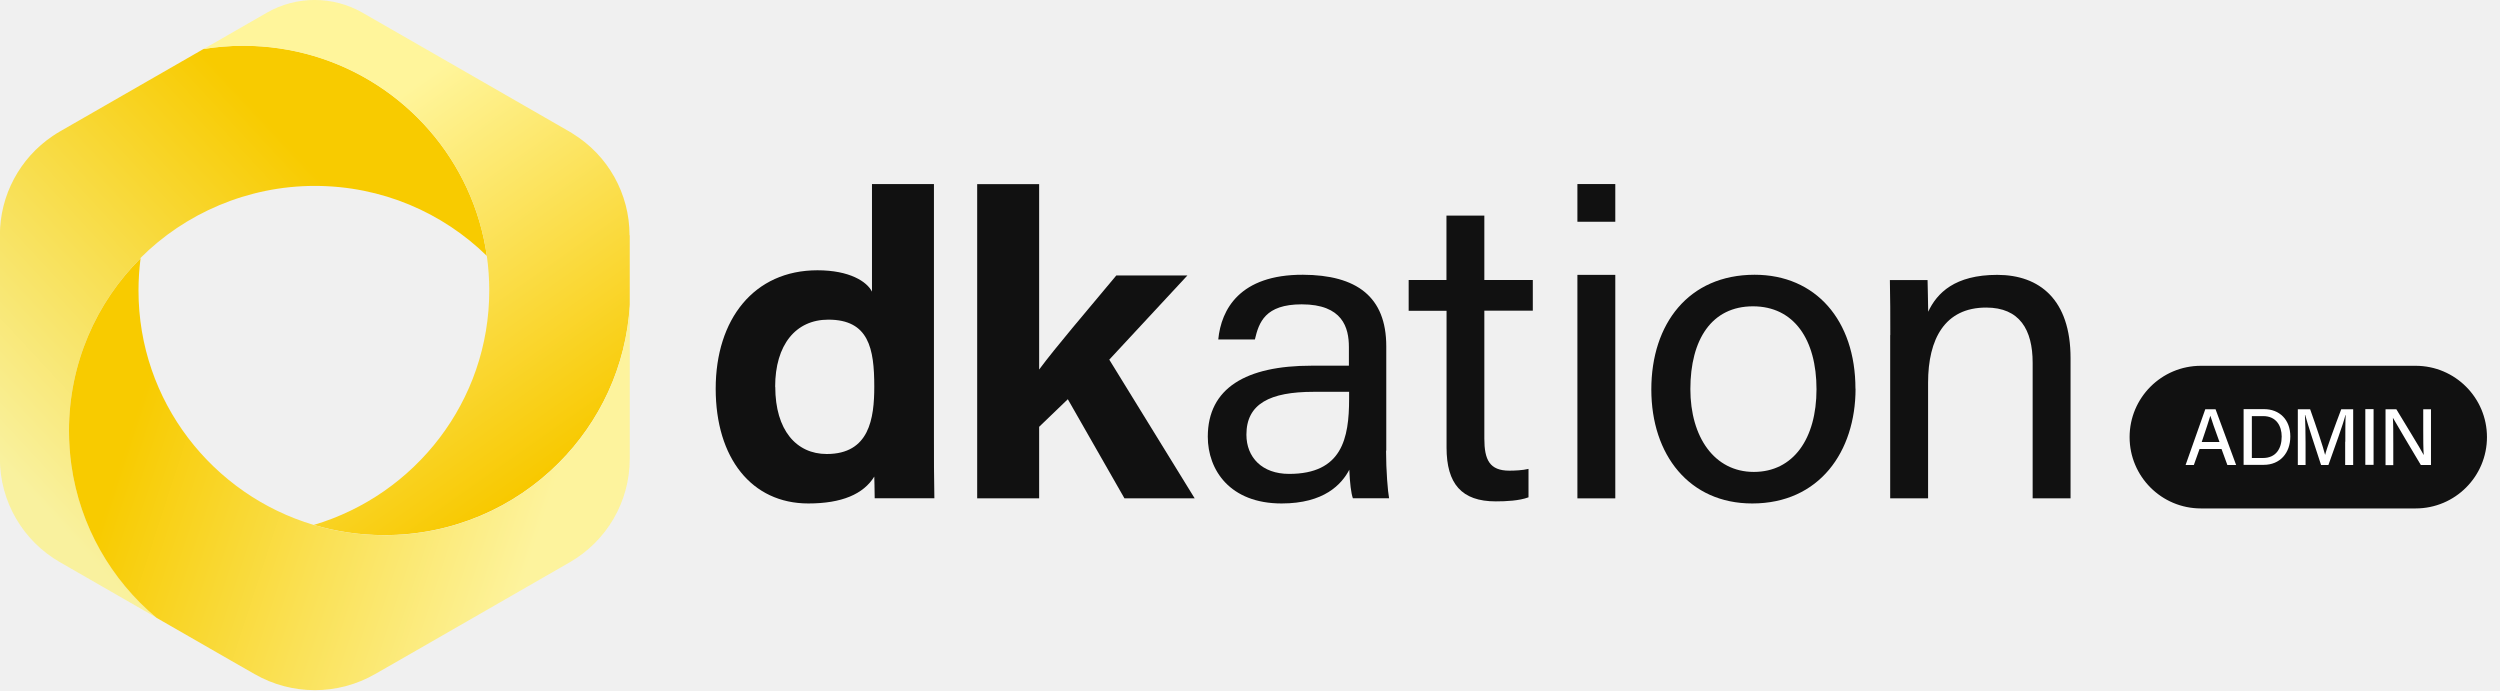
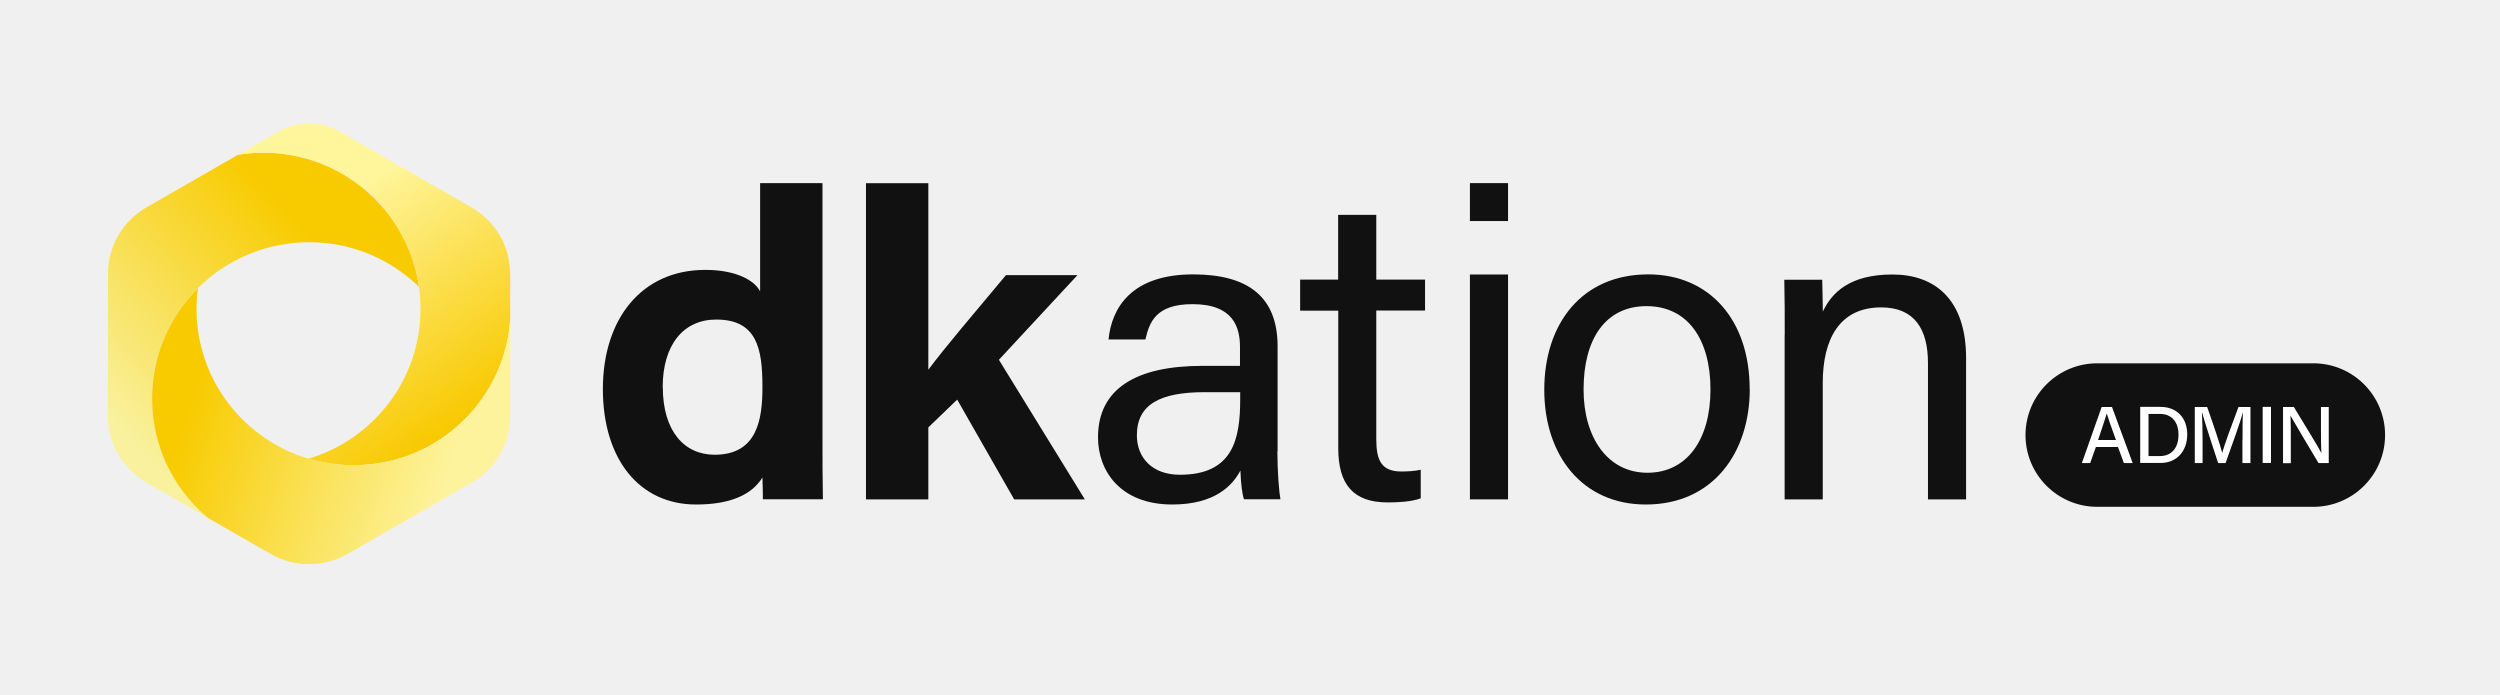
- <svg xmlns="http://www.w3.org/2000/svg" width="163" height="45" viewBox="0 0 163 45" fill="none">
-   <g clip-path="url(#clip0_483_1306)">
-     <path d="M9.166 16.833C6.279 19.712 4.498 23.692 4.498 28.078C4.498 28.839 4.552 29.593 4.655 30.326C5.221 34.305 7.262 37.809 10.204 40.274L3.918 36.661C1.488 35.269 -0.007 32.696 -0.007 29.905V15.333C-0.007 12.732 1.29 10.315 3.433 8.868C3.59 8.76 3.747 8.665 3.911 8.569L13.275 3.191C14.121 3.056 14.988 2.981 15.868 2.981C17.465 2.981 19.008 3.212 20.462 3.646C26.379 5.405 30.863 10.471 31.743 16.684C28.856 13.859 24.891 12.121 20.523 12.121C16.155 12.121 12.06 13.914 9.159 16.82L9.166 16.833Z" fill="url(#paint0_linear_483_1306)" />
-     <path d="M41.059 15.339V19.882C40.827 23.895 39.1 27.515 36.418 30.19C33.518 33.096 29.498 34.889 25.055 34.889C23.457 34.889 21.915 34.658 20.461 34.224C27.075 32.261 31.9 26.157 31.9 18.938C31.9 18.178 31.845 17.424 31.743 16.691C30.863 10.471 26.379 5.405 20.461 3.653C19.008 3.225 17.465 2.988 15.868 2.988C14.988 2.988 14.121 3.056 13.274 3.198L17.397 0.828C19.328 -0.278 21.703 -0.278 23.635 0.828L27.812 3.225L37.121 8.576C37.196 8.617 37.271 8.658 37.34 8.712C39.64 10.124 41.046 12.63 41.046 15.339H41.059Z" fill="url(#paint1_linear_483_1306)" />
-     <path d="M41.06 19.882V29.912C41.06 32.703 39.565 35.276 37.136 36.668L30.85 40.281L25.956 43.092L24.448 43.954C22.025 45.346 19.029 45.346 16.606 43.954L15.097 43.092L10.204 40.281C7.255 37.816 5.215 34.305 4.655 30.333C4.553 29.599 4.498 28.852 4.498 28.085C4.498 23.698 6.279 19.719 9.166 16.84C9.078 17.533 9.03 18.232 9.03 18.945C9.03 26.163 13.855 32.268 20.469 34.23C21.922 34.658 23.465 34.896 25.062 34.896C29.505 34.896 33.525 33.103 36.426 30.197C39.101 27.521 40.835 23.902 41.067 19.889L41.06 19.882Z" fill="url(#paint2_linear_483_1306)" />
-     <path d="M60.893 12V28.494C60.893 29.818 60.893 31.156 60.921 32.487H57.03C57.03 31.658 57.003 31.427 57.003 31.074C56.3 32.215 54.887 32.826 52.703 32.826C49.011 32.826 46.663 29.872 46.663 25.343C46.663 20.814 49.161 17.622 53.297 17.622C55.399 17.622 56.525 18.363 56.853 19.015V12H60.893ZM50.547 25.221C50.547 28.052 51.925 29.601 53.904 29.601C56.682 29.601 57.003 27.292 57.003 25.207C57.003 22.722 56.648 20.841 54.007 20.841C51.884 20.841 50.54 22.478 50.54 25.221H50.547Z" fill="#111111" />
-     <path d="M67.752 24.094C68.824 22.647 70.762 20.386 72.782 17.962H77.417L72.325 23.449L77.894 32.493H73.315L69.622 26.029L67.752 27.828V32.493H63.712V12.007H67.752V24.094Z" fill="#111111" />
-     <path d="M90.371 29.383C90.371 30.68 90.487 32.079 90.569 32.487H88.208C88.092 32.167 88.01 31.495 87.975 30.626C87.477 31.577 86.338 32.826 83.56 32.826C80.188 32.826 78.748 30.64 78.748 28.474C78.748 25.296 81.253 23.843 85.505 23.843H87.948V22.627C87.948 21.371 87.546 19.843 84.87 19.843C82.481 19.843 82.079 21.024 81.819 22.131H79.431C79.622 20.169 80.837 17.901 84.952 17.914C88.447 17.928 90.385 19.34 90.385 22.579V29.383H90.371ZM87.962 25.547H85.648C82.795 25.547 81.266 26.328 81.266 28.338C81.266 29.818 82.283 30.898 84.051 30.898C87.498 30.898 87.962 28.589 87.962 26.002V25.547Z" fill="#111111" />
-     <path d="M91.838 18.254H94.309V14.057H96.779V18.254H99.939V20.257H96.779V28.596C96.779 29.981 97.121 30.687 98.41 30.687C98.752 30.687 99.264 30.667 99.659 30.572V32.425C99.052 32.65 98.206 32.69 97.523 32.69C95.298 32.69 94.315 31.543 94.315 29.18V20.264H91.845V18.261L91.838 18.254Z" fill="#111111" />
-     <path d="M120.982 25.343C120.982 29.445 118.62 32.826 114.245 32.826C110.15 32.826 107.666 29.669 107.666 25.391C107.666 21.113 110.096 17.914 114.402 17.914C118.375 17.914 120.975 20.875 120.975 25.343H120.982ZM110.212 25.37C110.212 28.494 111.775 30.769 114.348 30.769C116.921 30.769 118.436 28.609 118.436 25.377C118.436 22.145 116.975 19.972 114.293 19.972C111.611 19.972 110.212 22.125 110.212 25.37Z" fill="#111111" />
-     <path d="M123.247 21.846C123.247 20.61 123.247 19.361 123.22 18.261H125.677C125.677 18.478 125.718 19.816 125.718 20.325C126.291 19.103 127.451 17.921 130.222 17.921C132.993 17.921 135 19.551 135 23.34V32.493H132.529V23.652C132.529 21.5 131.683 20.053 129.499 20.053C126.803 20.053 125.711 22.097 125.711 24.956V32.493H123.24V21.846H123.247Z" fill="#111111" />
-     <path d="M102.847 17.921H105.317V32.493H102.847V17.921Z" fill="#111111" />
-     <path d="M105.317 12H102.847V14.458H105.317V12Z" fill="#111111" />
-   </g>
-   <rect x="139" y="24" width="23" height="9" rx="4.5" fill="#111111" />
-   <rect x="139" y="24" width="23" height="9" rx="4.5" stroke="#111111" stroke-width="0.3" stroke-miterlimit="10" />
-   <path d="M143.411 29.274L143.039 30.317H142.501L143.784 26.683H144.454L145.795 30.317H145.224L144.843 29.274H143.411ZM144.711 28.819C144.38 27.9 144.198 27.395 144.115 27.105C144.024 27.42 143.817 28.032 143.552 28.819H144.719H144.711Z" fill="white" />
-   <path d="M146.283 26.675H147.607C148.634 26.675 149.329 27.37 149.329 28.454C149.329 29.539 148.659 30.308 147.591 30.308H146.283V26.675ZM146.821 29.861H147.549C148.377 29.861 148.766 29.266 148.766 28.463C148.766 27.768 148.41 27.13 147.558 27.13H146.821V29.861Z" fill="white" />
-   <path d="M152.914 28.802C152.914 28.14 152.914 27.453 152.939 27.064H152.922C152.765 27.685 152.219 29.174 151.813 30.317H151.333C151.027 29.373 150.464 27.693 150.298 27.056H150.282C150.307 27.478 150.323 28.272 150.323 28.893V30.317H149.818V26.683H150.621C151.01 27.776 151.482 29.183 151.598 29.663C151.681 29.29 152.243 27.751 152.649 26.683H153.427V30.317H152.905V28.802H152.914Z" fill="white" />
-   <path d="M154.757 26.675V30.308H154.219V26.675H154.757Z" fill="white" />
-   <path d="M155.537 30.317V26.683H156.241C156.745 27.527 157.83 29.274 158.028 29.671C157.995 29.224 157.995 28.637 157.995 28.041V26.683H158.5V30.317H157.838C157.374 29.539 156.241 27.643 156.017 27.238C156.042 27.635 156.042 28.272 156.042 28.934V30.325H155.537V30.317Z" fill="white" />
+ <svg xmlns="http://www.w3.org/2000/svg" width="162" height="45" viewBox="0 0 162 45" fill="none">
+   <path d="M12.821 18.685C10.989 20.512 9.859 23.037 9.859 25.821C9.859 26.304 9.893 26.782 9.958 27.248C10.318 29.773 11.613 31.997 13.48 33.561L9.491 31.268C7.949 30.385 7 28.752 7 26.98V17.732C7 16.082 7.823 14.548 9.183 13.63C9.283 13.561 9.382 13.501 9.486 13.44L15.429 10.027C15.966 9.941 16.516 9.894 17.075 9.894C18.088 9.894 19.067 10.04 19.99 10.316C23.745 11.432 26.591 14.647 27.15 18.59C25.318 16.797 22.801 15.694 20.029 15.694C17.257 15.694 14.658 16.832 12.817 18.676L12.821 18.685Z" fill="url(#paint0_linear_1368_5766)" />
+   <path d="M33.062 17.736V20.619C32.915 23.166 31.819 25.463 30.117 27.161C28.276 29.005 25.725 30.143 22.905 30.143C21.892 30.143 20.913 29.996 19.99 29.721C24.187 28.475 27.25 24.601 27.25 20.02C27.25 19.537 27.215 19.059 27.15 18.594C26.591 14.646 23.745 11.431 19.99 10.319C19.068 10.048 18.089 9.897 17.075 9.897C16.516 9.897 15.966 9.94 15.429 10.031L18.045 8.527C19.271 7.824 20.779 7.824 22.004 8.527L24.655 10.048L30.563 13.444C30.611 13.47 30.659 13.496 30.702 13.53C32.161 14.426 33.054 16.017 33.054 17.736H33.062Z" fill="url(#paint1_linear_1368_5766)" />
+   <path d="M33.062 20.619V26.984C33.062 28.755 32.113 30.389 30.571 31.272L26.582 33.565L23.476 35.349L22.519 35.896C20.982 36.779 19.08 36.779 17.542 35.896L16.585 35.349L13.479 33.565C11.608 32 10.313 29.772 9.958 27.251C9.893 26.786 9.858 26.312 9.858 25.825C9.858 23.041 10.989 20.516 12.821 18.689C12.765 19.128 12.735 19.572 12.735 20.024C12.735 24.605 15.797 28.48 19.994 29.725C20.916 29.996 21.895 30.147 22.909 30.147C25.729 30.147 28.28 29.009 30.121 27.165C31.819 25.467 32.919 23.17 33.066 20.623L33.062 20.619Z" fill="url(#paint2_linear_1368_5766)" />
+   <path d="M53.297 11.866V28.36C53.297 29.684 53.297 31.022 53.324 32.353H49.434C49.434 31.524 49.406 31.294 49.406 30.941C48.703 32.081 47.291 32.692 45.107 32.692C41.414 32.692 39.066 29.739 39.066 25.209C39.066 20.68 41.564 17.489 45.7 17.489C47.803 17.489 48.929 18.229 49.256 18.881V11.866H53.297ZM42.95 25.087C42.95 27.919 44.328 29.467 46.308 29.467C49.086 29.467 49.406 27.158 49.406 25.073C49.406 22.588 49.051 20.707 46.41 20.707C44.288 20.707 42.943 22.344 42.943 25.087H42.95Z" fill="#111111" />
+   <path d="M60.156 23.96C61.227 22.514 63.166 20.252 65.186 17.828H69.82L64.728 23.315L70.298 32.36H65.718L62.026 25.895L60.156 27.695V32.36H56.115V11.873H60.156V23.96Z" fill="#111111" />
+   <path d="M82.774 29.249C82.774 30.546 82.89 31.945 82.972 32.352H80.61C80.494 32.033 80.412 31.361 80.378 30.492C79.88 31.443 78.74 32.692 75.963 32.692C72.591 32.692 71.151 30.506 71.151 28.339C71.151 25.162 73.656 23.708 77.908 23.708H80.351V22.493C80.351 21.237 79.948 19.709 77.273 19.709C74.884 19.709 74.481 20.89 74.222 21.997H71.833C72.025 20.035 73.239 17.767 77.355 17.78C80.849 17.794 82.788 19.206 82.788 22.445V29.249H82.774ZM80.365 25.413H78.051C75.198 25.413 73.669 26.194 73.669 28.204C73.669 29.684 74.686 30.764 76.454 30.764C79.901 30.764 80.365 28.455 80.365 25.868V25.413Z" fill="#111111" />
+   <path d="M84.242 18.12H86.712V13.924H89.183V18.12H92.343V20.123H89.183V28.462C89.183 29.847 89.524 30.553 90.814 30.553C91.156 30.553 91.667 30.533 92.063 30.438V32.292C91.456 32.516 90.609 32.557 89.927 32.557C87.702 32.557 86.719 31.409 86.719 29.046V20.13H84.249V18.127L84.242 18.12Z" fill="#111111" />
+   <path d="M113.385 25.209C113.385 29.31 111.023 32.692 106.648 32.692C102.553 32.692 100.069 29.535 100.069 25.256C100.069 20.979 102.499 17.78 106.805 17.78C110.777 17.78 113.378 20.741 113.378 25.209H113.385ZM102.615 25.236C102.615 28.36 104.178 30.634 106.751 30.634C109.324 30.634 110.839 28.475 110.839 25.243C110.839 22.011 109.378 19.838 106.696 19.838C104.014 19.838 102.615 21.99 102.615 25.236Z" fill="#111111" />
+   <path d="M115.65 21.712C115.65 20.476 115.65 19.227 115.623 18.127H118.08C118.08 18.344 118.121 19.682 118.121 20.191C118.694 18.969 119.855 17.787 122.626 17.787C125.397 17.787 127.403 19.417 127.403 23.206V32.359H124.932V23.518C124.932 21.366 124.086 19.919 121.902 19.919C119.206 19.919 118.114 21.963 118.114 24.822V32.359H115.644V21.712H115.65Z" fill="#111111" />
+   <path d="M95.251 17.787H97.721V32.359H95.251V17.787Z" fill="#111111" />
+   <path d="M97.721 11.866H95.251V14.324H97.721V11.866Z" fill="#111111" />
+   <rect x="131.403" y="23.692" width="23" height="9" rx="4.5" fill="#111111" />
+   <rect x="131.403" y="23.692" width="23" height="9" rx="4.5" stroke="#111111" stroke-width="0.3" stroke-miterlimit="10" />
+   <path d="M135.814 28.965L135.442 30.008H134.904L136.187 26.375H136.857L138.198 30.008H137.627L137.246 28.965H135.814ZM137.114 28.51C136.783 27.592 136.6 27.087 136.518 26.797C136.427 27.112 136.22 27.724 135.955 28.51H137.122H137.114Z" fill="white" />
+   <path d="M138.686 26.367H140.01C141.037 26.367 141.732 27.062 141.732 28.147C141.732 29.231 141.061 30 139.994 30H138.686V26.367ZM139.224 29.554H139.952C140.78 29.554 141.169 28.958 141.169 28.155C141.169 27.46 140.813 26.822 139.961 26.822H139.224V29.554Z" fill="white" />
+   <path d="M145.317 28.494C145.317 27.832 145.317 27.145 145.342 26.756H145.325C145.168 27.376 144.622 28.866 144.216 30.008H143.736C143.43 29.065 142.867 27.385 142.702 26.747H142.685C142.71 27.169 142.727 27.964 142.727 28.585V30.008H142.222V26.375H143.024C143.413 27.468 143.885 28.875 144.001 29.355C144.084 28.982 144.647 27.443 145.052 26.375H145.83V30.008H145.309V28.494H145.317Z" fill="white" />
+   <path d="M147.16 26.367V30H146.622V26.367H147.16Z" fill="white" />
+   <path d="M147.94 30.008V26.375H148.643C149.148 27.219 150.233 28.965 150.431 29.363C150.398 28.916 150.398 28.328 150.398 27.732V26.375H150.903V30.008H150.241C149.777 29.23 148.643 27.335 148.42 26.93C148.445 27.327 148.445 27.964 148.445 28.626V30.017H147.94V30.008Z" fill="white" />
  <defs>
-     <linearGradient id="paint0_linear_483_1306" x1="21.369" y1="11.163" x2="-1.856" y2="32.705" gradientUnits="userSpaceOnUse">
+     <linearGradient id="paint0_linear_1368_5766" x1="20.566" y1="15.086" x2="5.826" y2="28.757" gradientUnits="userSpaceOnUse">
      <stop offset="0.02" stop-color="#F8CB00" />
      <stop offset="0.5" stop-color="#F8E057" />
      <stop offset="0.9" stop-color="#F9F19E" />
    </linearGradient>
-     <linearGradient id="paint1_linear_483_1306" x1="35.845" y1="30.693" x2="9.001" y2="-7.463" gradientUnits="userSpaceOnUse">
+     <linearGradient id="paint1_linear_1368_5766" x1="29.753" y1="27.48" x2="12.717" y2="3.265" gradientUnits="userSpaceOnUse">
      <stop stop-color="#F8C900" />
      <stop offset="0.28" stop-color="#FBDF4F" />
      <stop offset="0.55" stop-color="#FFF59B" />
    </linearGradient>
-     <linearGradient id="paint2_linear_483_1306" x1="6.491" y1="24.799" x2="41.238" y2="36.127" gradientUnits="userSpaceOnUse">
+     <linearGradient id="paint2_linear_1368_5766" x1="11.123" y1="23.739" x2="33.175" y2="30.928" gradientUnits="userSpaceOnUse">
      <stop offset="0.08" stop-color="#F8CB00" />
      <stop offset="0.48" stop-color="#FAE156" />
      <stop offset="0.83" stop-color="#FDF39D" />
    </linearGradient>
-     <clipPath id="clip0_483_1306">
-       <rect width="135" height="45" fill="white" />
-     </clipPath>
  </defs>
</svg>
